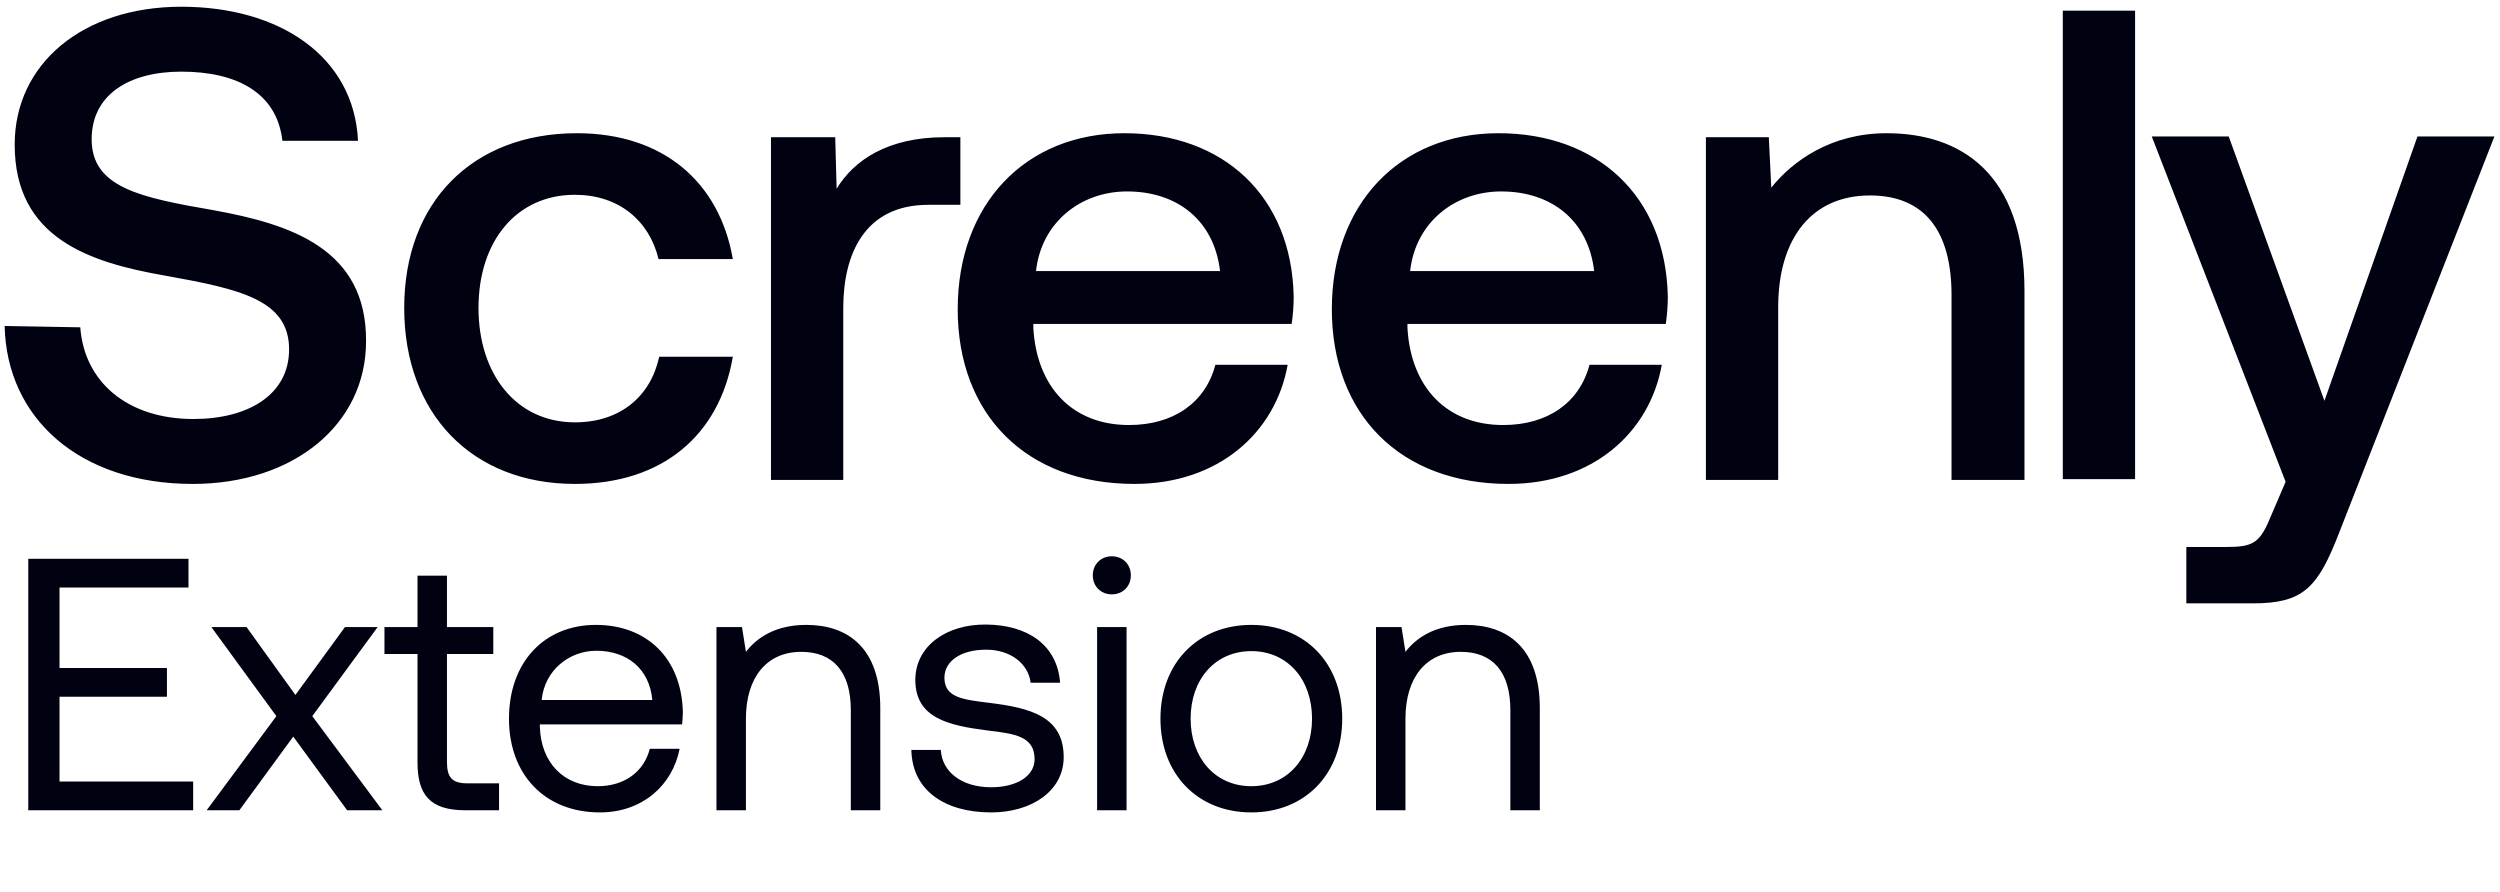
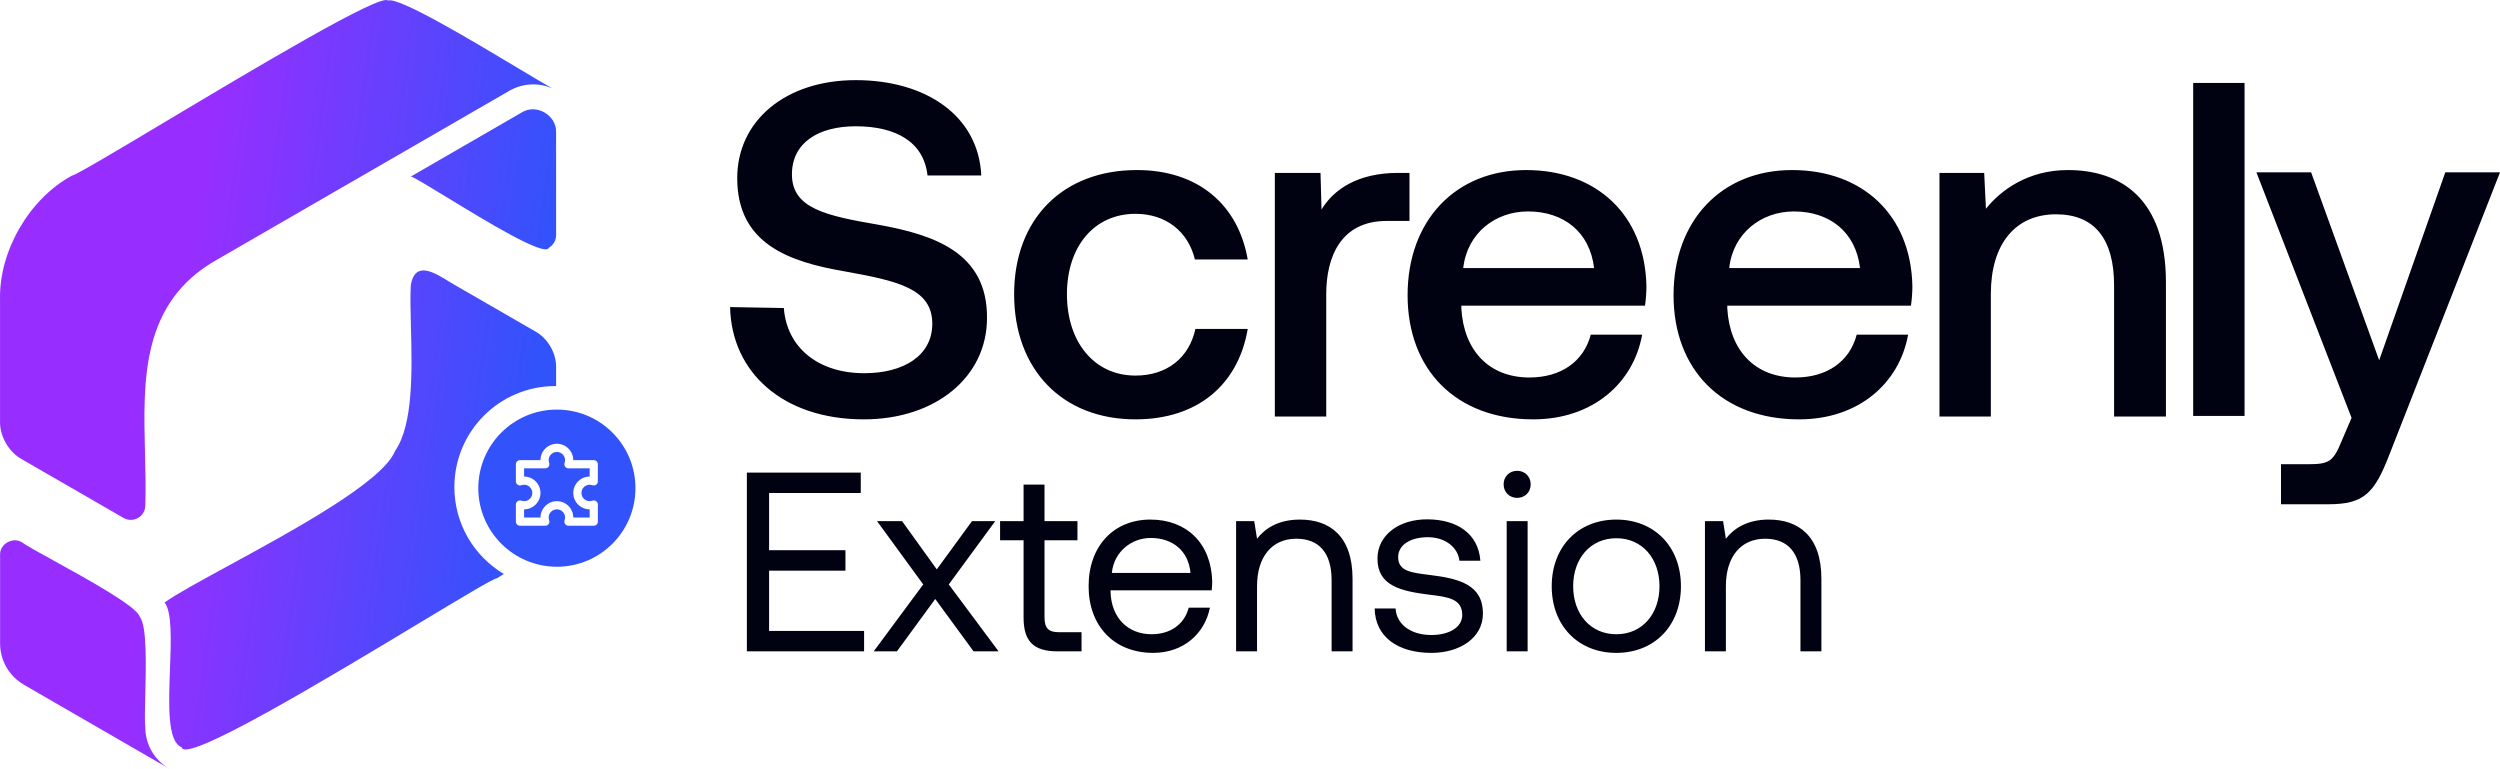
- <svg xmlns="http://www.w3.org/2000/svg" width="289" height="103" viewBox="0 0 289 103" fill="none">
-   <path fill-rule="evenodd" clip-rule="evenodd" d="M22.355 48.437C14.773 48.437 9.744 44.182 9.28 37.837L0.537 37.683C0.769 48.36 9.202 55.942 22.278 55.942C33.961 55.942 42.316 49.056 42.316 39.462C42.394 28.785 33.651 25.922 24.676 24.298C16.166 22.828 10.595 21.667 10.595 16.097C10.595 10.99 14.85 8.282 20.962 8.282C27.462 8.282 32.026 10.784 32.645 16.277H37.017H41.388C40.924 6.529 32.336 0.778 20.962 0.778C9.589 0.778 1.698 7.354 1.698 16.716C1.698 27.47 10.208 30.333 19.183 31.88C27.771 33.427 33.419 34.665 33.419 40.391C33.419 45.574 28.777 48.437 22.355 48.437ZM46.727 35.593C46.727 47.818 54.541 55.941 66.456 55.941C76.591 55.941 83.167 50.293 84.715 41.241H76.204C75.198 45.883 71.639 48.823 66.456 48.823C59.725 48.823 55.315 43.33 55.315 35.593C55.315 27.856 59.725 22.518 66.456 22.518C71.485 22.518 75.044 25.458 76.127 29.945H84.715C83.167 21.048 76.668 15.4 66.688 15.4C54.618 15.4 46.727 23.369 46.727 35.593ZM111.02 15.864V23.678H107.306C99.879 23.678 97.481 29.481 97.481 35.593V55.477H89.125V15.864H96.552L96.713 21.821C98.725 18.494 102.664 15.864 109.163 15.864H111.02ZM149.55 34.278C149.318 22.673 141.426 15.4 129.976 15.4C118.525 15.4 110.711 23.601 110.711 35.748C110.711 47.895 118.602 55.941 131.136 55.941C140.885 55.941 147.461 49.984 148.854 42.17H140.498C139.337 46.58 135.624 49.133 130.517 49.133C123.941 49.133 119.84 44.723 119.454 37.914V37.45H149.318C149.473 36.367 149.55 35.284 149.55 34.278ZM130.285 22.131C136.088 22.131 140.343 25.458 141.04 31.338H119.763C120.382 25.69 124.947 22.131 130.285 22.131ZM173.225 15.4C184.675 15.4 192.567 22.673 192.799 34.278C192.799 35.284 192.722 36.367 192.567 37.45H162.702V37.914C163.089 44.723 167.19 49.133 173.766 49.133C178.873 49.133 182.586 46.58 183.747 42.17H192.103C190.71 49.984 184.134 55.941 174.385 55.941C161.851 55.941 153.96 47.895 153.96 35.748C153.96 23.601 161.774 15.4 173.225 15.4ZM184.288 31.338C183.592 25.458 179.337 22.131 173.534 22.131C168.196 22.131 163.631 25.69 163.012 31.338H184.288ZM234.03 55.477V33.659C234.03 19.965 226.603 15.4 218.092 15.4C211.671 15.4 207.235 18.598 204.759 21.693L204.475 15.864H197.203V55.477H205.559V35.516C205.559 27.469 209.504 22.595 216.158 22.595C222.425 22.595 225.597 26.618 225.597 34.123V55.477H234.03ZM246.816 1.231V55.389H238.46V1.231H246.816ZM268.705 46.334L257.641 15.774H248.743L264.217 55.696L262.592 59.487C261.277 62.737 260.581 63.232 257.331 63.232H252.741V69.748H260.426C266.229 69.748 267.931 67.998 270.407 61.576L288.356 15.774H279.459L268.705 46.334Z" fill="#000212" />
-   <path d="M3.268 64.597H21.789V67.919H6.881V77.221H19.297V80.543H6.881V90.344H22.329V93.666H3.268V64.597ZM31.948 82.786L24.432 72.487H28.502L34.149 80.336L39.88 72.487H43.659L36.101 82.786L44.199 93.666H40.129L33.9 85.153L27.671 93.666H23.892L31.948 82.786ZM48.264 88.143V75.602H44.443V72.487H48.264V66.549H51.669V72.487H57.026V75.602H51.669V88.102C51.669 89.887 52.292 90.552 53.995 90.552H57.691V93.666H53.787C49.717 93.666 48.264 91.881 48.264 88.143ZM58.838 83.077C58.838 76.557 62.908 72.238 68.888 72.238C74.702 72.238 78.772 76.017 78.938 82.288C78.938 82.745 78.896 83.243 78.855 83.741H62.41V84.032C62.534 88.143 65.151 90.884 69.096 90.884C72.086 90.884 74.411 89.306 75.117 86.565H78.564C77.734 90.801 74.245 93.915 69.345 93.915C62.991 93.915 58.838 89.555 58.838 83.077ZM62.617 80.917H75.408C75.076 77.263 72.46 75.228 68.93 75.228C65.815 75.228 62.95 77.471 62.617 80.917ZM93.205 72.238C97.981 72.238 101.76 74.854 101.76 81.872V93.666H98.355V82.08C98.355 77.678 96.32 75.353 92.624 75.353C88.637 75.353 86.229 78.301 86.229 83.077V93.666H82.823V72.487H85.772L86.229 75.353C87.475 73.733 89.634 72.238 93.205 72.238ZM105.354 86.69H108.759C108.884 89.181 111.126 91.008 114.573 91.008C117.522 91.008 119.598 89.721 119.598 87.769C119.598 85.112 117.314 84.821 114.2 84.447C109.59 83.866 105.811 82.994 105.811 78.592C105.811 74.73 109.341 72.155 113.992 72.197C118.768 72.238 122.214 74.522 122.547 78.924H119.141C118.892 76.764 116.857 75.103 113.992 75.103C111.126 75.103 109.175 76.391 109.175 78.343C109.175 80.668 111.376 80.876 114.366 81.249C119.1 81.831 122.962 82.828 122.962 87.52C122.962 91.465 119.224 93.915 114.573 93.915C109.175 93.915 105.437 91.341 105.354 86.69ZM128.528 64.306C129.773 64.306 130.728 65.22 130.728 66.507C130.728 67.795 129.773 68.708 128.528 68.708C127.282 68.708 126.327 67.795 126.327 66.507C126.327 65.22 127.282 64.306 128.528 64.306ZM126.825 72.487H130.23V93.666H126.825V72.487ZM144.654 93.915C138.467 93.915 134.148 89.513 134.148 83.077C134.148 76.64 138.467 72.238 144.654 72.238C150.842 72.238 155.161 76.64 155.161 83.077C155.161 89.513 150.842 93.915 144.654 93.915ZM144.654 90.884C148.848 90.884 151.672 87.603 151.672 83.077C151.672 78.55 148.848 75.269 144.654 75.269C140.46 75.269 137.636 78.55 137.636 83.077C137.636 87.603 140.46 90.884 144.654 90.884ZM169.447 72.238C174.223 72.238 178.002 74.854 178.002 81.872V93.666H174.597V82.08C174.597 77.678 172.562 75.353 168.866 75.353C164.879 75.353 162.471 78.301 162.471 83.077V93.666H159.066V72.487H162.014L162.471 75.353C163.717 73.733 165.876 72.238 169.447 72.238Z" fill="#000212" />
+ <svg xmlns="http://www.w3.org/2000/svg" width="107.564mm" height="33.073mm" viewBox="0 0 107.564 33.073" version="1.1" id="svg1" xml:space="preserve">
+   <defs id="defs1">
+     <linearGradient id="paint0_linear_1055_114" x1="32.517" y1="31.586" x2="90.304" y2="39.677" gradientUnits="userSpaceOnUse">
+       <stop stop-color="#972EFF" id="stop1" />
+       <stop offset="1" stop-color="#3153FC" id="stop2" />
+     </linearGradient>
+   </defs>
+   <g id="layer1" transform="translate(-30.13001,-30.68504)">
+     <g style="fill:none" id="g1" transform="matrix(0.2645833,0,0,0.2645833,61.40012,33.92695)">
+       <path fill-rule="evenodd" clip-rule="evenodd" d="M 22.355,48.437 C 14.773,48.437 9.744,44.182 9.28,37.837 L 0.537,37.683 c 0.232,10.677 8.665,18.259 21.741,18.259 11.683,0 20.039,-6.886 20.039,-16.48 0.077,-10.677 -8.665,-13.54 -17.64,-15.164 -8.511,-1.47 -14.081,-2.631 -14.081,-8.201 0,-5.106 4.255,-7.814 10.367,-7.814 6.499,0 11.064,2.502 11.683,7.995 h 4.371 4.371 C 40.924,6.529 32.336,0.778 20.962,0.778 9.589,0.778 1.698,7.354 1.698,16.716 c 0,10.754 8.511,13.617 17.485,15.164 8.588,1.547 14.236,2.785 14.236,8.511 0,5.184 -4.642,8.046 -11.064,8.046 z M 46.727,35.593 c 0,12.224 7.814,20.348 19.729,20.348 10.135,0 16.712,-5.648 18.259,-14.7 h -8.511 c -1.006,4.642 -4.565,7.582 -9.748,7.582 -6.731,0 -11.141,-5.493 -11.141,-13.23 0,-7.737 4.41,-13.075 11.141,-13.075 5.029,0 8.588,2.94 9.671,7.427 h 8.588 c -1.547,-8.897 -8.046,-14.545 -18.027,-14.545 -12.07,0 -19.961,7.969 -19.961,20.193 z M 111.02,15.864 v 7.814 h -3.714 c -7.427,0 -9.825,5.803 -9.825,11.915 v 19.884 h -8.356 v -39.613 h 7.427 l 0.161,5.957 c 2.012,-3.327 5.951,-5.957 12.45,-5.957 z m 38.53,18.414 c -0.232,-11.605 -8.124,-18.878 -19.574,-18.878 -11.451,0 -19.265,8.201 -19.265,20.348 0,12.147 7.891,20.193 20.425,20.193 9.749,0 16.325,-5.957 17.718,-13.772 h -8.356 c -1.161,4.41 -4.874,6.963 -9.981,6.963 -6.576,0 -10.677,-4.41 -11.063,-11.219 V 37.45 h 29.864 c 0.155,-1.083 0.232,-2.166 0.232,-3.172 z M 130.285,22.131 c 5.803,0 10.058,3.327 10.755,9.207 h -21.277 c 0.619,-5.648 5.184,-9.207 10.522,-9.207 z m 42.94,-6.731 c 11.45,0 19.342,7.273 19.574,18.878 0,1.006 -0.077,2.089 -0.232,3.172 h -29.865 v 0.464 c 0.387,6.808 4.488,11.219 11.064,11.219 5.107,0 8.82,-2.553 9.981,-6.963 h 8.356 c -1.393,7.814 -7.969,13.772 -17.718,13.772 -12.534,0 -20.425,-8.046 -20.425,-20.193 0,-12.147 7.814,-20.348 19.265,-20.348 z m 11.063,15.938 c -0.696,-5.88 -4.951,-9.207 -10.754,-9.207 -5.338,0 -9.903,3.559 -10.522,9.207 z M 234.03,55.477 V 33.659 c 0,-13.694 -7.427,-18.259 -15.938,-18.259 -6.421,0 -10.857,3.198 -13.333,6.293 l -0.284,-5.829 h -7.272 V 55.477 h 8.356 V 35.516 c 0,-8.046 3.945,-12.921 10.599,-12.921 6.267,0 9.439,4.023 9.439,11.528 V 55.477 Z M 246.816,1.231 V 55.389 H 238.46 V 1.231 Z M 268.705,46.334 257.641,15.774 h -8.898 l 15.474,39.922 -1.625,3.791 c -1.315,3.249 -2.011,3.745 -5.261,3.745 h -4.59 v 6.516 h 7.685 c 5.803,0 7.505,-1.75 9.981,-8.172 l 17.949,-45.803 h -8.897 z" fill="#000212" id="path1" />
+       <path d="M 3.268,64.597 H 21.789 v 3.322 H 6.881 v 9.302 H 19.297 v 3.322 H 6.881 v 9.801 H 22.329 v 3.322 H 3.268 Z M 31.948,82.786 24.432,72.487 h 4.07 l 5.648,7.849 5.731,-7.849 h 3.779 l -7.558,10.299 8.098,10.88 h -4.07 l -6.229,-8.513 -6.229,8.513 h -3.779 z m 16.316,5.357 V 75.602 h -3.821 v -3.115 h 3.821 v -5.938 h 3.405 v 5.938 h 5.357 v 3.115 h -5.357 v 12.5 c 0,1.786 0.623,2.45 2.325,2.45 h 3.696 v 3.115 H 53.787 c -4.07,0 -5.523,-1.786 -5.523,-5.523 z m 10.575,-5.066 c 0,-6.52 4.07,-10.839 10.05,-10.839 5.814,0 9.884,3.779 10.05,10.05 0,0.457 -0.042,0.955 -0.083,1.454 H 62.41 v 0.291 c 0.125,4.111 2.741,6.852 6.686,6.852 2.99,0 5.316,-1.578 6.021,-4.319 h 3.447 c -0.831,4.236 -4.319,7.35 -9.219,7.35 -6.354,0 -10.507,-4.36 -10.507,-10.839 z m 3.779,-2.159 h 12.79 c -0.332,-3.654 -2.948,-5.689 -6.478,-5.689 -3.115,0 -5.98,2.243 -6.312,5.689 z m 30.588,-8.679 c 4.776,0 8.555,2.616 8.555,9.634 V 93.666 H 98.355 V 82.08 c 0,-4.402 -2.035,-6.728 -5.731,-6.728 -3.987,0 -6.395,2.949 -6.395,7.724 V 93.666 H 82.823 V 72.487 h 2.949 l 0.457,2.865 C 87.475,73.733 89.634,72.238 93.205,72.238 Z m 12.149,14.452 h 3.405 c 0.125,2.492 2.367,4.319 5.814,4.319 2.949,0 5.025,-1.287 5.025,-3.239 0,-2.658 -2.284,-2.948 -5.398,-3.322 -4.61,-0.581 -8.389,-1.453 -8.389,-5.855 0,-3.862 3.53,-6.437 8.181,-6.395 4.776,0.042 8.222,2.326 8.555,6.728 h -3.406 c -0.249,-2.159 -2.284,-3.821 -5.149,-3.821 -2.866,0 -4.817,1.287 -4.817,3.239 0,2.325 2.201,2.533 5.191,2.907 4.734,0.581 8.596,1.578 8.596,6.271 0,3.945 -3.738,6.395 -8.389,6.395 -5.398,0 -9.136,-2.575 -9.219,-7.226 z m 23.174,-22.383 c 1.245,0 2.2,0.914 2.2,2.201 0,1.287 -0.955,2.201 -2.2,2.201 -1.246,0 -2.201,-0.914 -2.201,-2.201 0,-1.287 0.955,-2.201 2.201,-2.201 z m -1.703,8.181 h 3.405 v 21.179 h -3.405 z m 17.829,21.428 c -6.187,0 -10.506,-4.402 -10.506,-10.839 0,-6.437 4.319,-10.839 10.506,-10.839 6.188,0 10.507,4.402 10.507,10.839 0,6.437 -4.319,10.839 -10.507,10.839 z m 0,-3.031 c 4.194,0 7.018,-3.281 7.018,-7.807 0,-4.527 -2.824,-7.807 -7.018,-7.807 -4.194,0 -7.018,3.281 -7.018,7.807 0,4.527 2.824,7.807 7.018,7.807 z M 169.447,72.238 c 4.776,0 8.555,2.616 8.555,9.634 v 11.794 h -3.405 V 82.08 c 0,-4.402 -2.035,-6.728 -5.731,-6.728 -3.987,0 -6.395,2.949 -6.395,7.724 v 10.59 h -3.405 V 72.487 h 2.948 l 0.457,2.865 c 1.246,-1.62 3.405,-3.115 6.976,-3.115 z" fill="#000212" id="path2" />
+     </g>
+     <g style="fill:none" id="g2" transform="matrix(0.2645833,0,0,0.2645833,50.50349,48.1314)">
+       <path fill-rule="evenodd" clip-rule="evenodd" d="m 13.555,26.222 c 7.057,0 12.778,-5.721 12.778,-12.778 0,-7.057 -5.721,-12.778 -12.778,-12.778 -7.057,0 -12.778,5.721 -12.778,12.778 0,7.057 5.721,12.778 12.778,12.778 z M 10.888,8.889 c 0,-1.465 1.202,-2.667 2.667,-2.667 1.465,0 2.667,1.202 2.667,2.667 h 3.333 c 0.177,2e-5 0.346,0.07 0.471,0.195 0.125,0.125 0.195,0.295 0.195,0.471 v 2.784 c 0,0.107 -0.026,0.212 -0.075,0.307 -0.049,0.095 -0.121,0.177 -0.208,0.238 -0.087,0.061 -0.188,0.101 -0.294,0.115 -0.106,0.014 -0.214,0.003 -0.315,-0.033 -0.142,-0.051 -0.292,-0.077 -0.443,-0.078 -0.744,7e-4 -1.332,0.59 -1.332,1.333 0,0.744 0.589,1.333 1.333,1.333 0.151,-5e-4 0.3,-0.026 0.443,-0.077 0.101,-0.036 0.208,-0.047 0.314,-0.033 0.106,0.014 0.207,0.054 0.294,0.116 0.087,0.061 0.159,0.143 0.208,0.238 0.049,0.095 0.075,0.2 0.075,0.307 v 2.783 c -10e-5,0.177 -0.07,0.346 -0.195,0.471 -0.125,0.125 -0.295,0.195 -0.471,0.195 h -4.117 c -0.107,0 -0.212,-0.026 -0.307,-0.075 -0.095,-0.049 -0.176,-0.121 -0.238,-0.208 -0.061,-0.087 -0.101,-0.188 -0.115,-0.294 -0.014,-0.106 -0.003,-0.214 0.033,-0.314 0.051,-0.142 0.077,-0.292 0.078,-0.443 -7e-4,-0.744 -0.59,-1.332 -1.333,-1.332 -0.744,0 -1.333,0.588 -1.333,1.332 3e-4,0.151 0.026,0.301 0.077,0.444 0.036,0.101 0.047,0.208 0.033,0.314 -0.014,0.106 -0.054,0.207 -0.116,0.294 -0.061,0.087 -0.143,0.159 -0.238,0.208 -0.095,0.049 -0.2,0.075 -0.307,0.075 H 7.555 c -0.177,0 -0.346,-0.07 -0.471,-0.195 -0.125,-0.125 -0.195,-0.295 -0.195,-0.471 v -2.784 c -10e-6,-0.107 0.026,-0.212 0.075,-0.307 0.049,-0.095 0.121,-0.177 0.208,-0.238 0.087,-0.061 0.188,-0.101 0.294,-0.115 0.106,-0.014 0.214,-0.003 0.314,0.033 0.142,0.051 0.292,0.077 0.443,0.078 0.744,-7e-4 1.332,-0.59 1.332,-1.333 0,-0.744 -0.589,-1.333 -1.333,-1.333 -0.151,5e-4 -0.3,0.026 -0.443,0.077 C 7.678,13.001 7.571,13.012 7.465,12.998 7.359,12.983 7.258,12.944 7.171,12.882 7.084,12.821 7.013,12.739 6.963,12.645 6.914,12.55 6.888,12.444 6.888,12.338 V 9.555 C 6.888,9.378 6.959,9.209 7.084,9.084 7.209,8.959 7.378,8.889 7.555,8.889 Z m 4,-0.001 c -7e-4,-0.744 -0.59,-1.332 -1.333,-1.332 -0.744,0 -1.333,0.588 -1.333,1.332 3e-4,0.151 0.026,0.301 0.077,0.444 0.036,0.101 0.047,0.208 0.033,0.314 -0.014,0.106 -0.054,0.207 -0.116,0.294 -0.061,0.087 -0.143,0.158 -0.238,0.208 -0.095,0.049 -0.2,0.075 -0.307,0.075 H 8.222 v 1.333 c 1.465,0 2.667,1.202 2.667,2.667 0,1.465 -1.202,2.667 -2.667,2.667 v 1.333 h 2.667 c 0,-1.465 1.202,-2.667 2.667,-2.667 1.465,0 2.667,1.202 2.667,2.667 h 2.667 v -1.333 c -1.465,0 -2.667,-1.202 -2.667,-2.667 0,-1.465 1.202,-2.667 2.667,-2.667 v -1.333 h -3.45 c -0.107,0 -0.212,-0.026 -0.307,-0.075 C 15.036,10.098 14.954,10.026 14.893,9.939 14.831,9.851 14.791,9.75 14.777,9.644 14.763,9.538 14.774,9.431 14.81,9.33 14.861,9.188 14.888,9.038 14.888,8.887 Z" fill="#3253fc" id="path1-5" />
+     </g>
+     <g style="fill:none" id="g3" transform="matrix(0.2645833,0,0,0.2645833,30.13001,30.68504)">
+       <path fill-rule="evenodd" clip-rule="evenodd" d="m 3.554,74.683 16.535,9.543 c 0.71,0.403 1.602,0.441 2.359,0 0.758,-0.432 1.18,-1.228 1.18,-2.043 0.095,-2.748 0.024,-5.59 -0.049,-8.45 C 23.274,61.627 22.96,49.196 35.272,42.236 l 47.553,-27.469 c 2.147,-1.238 4.771,-1.39 7.04,-0.37 0.312,0.172 0.555,0.297 0.719,0.37 -0.235,-0.137 -0.475,-0.26 -0.719,-0.37 -1.129,-0.62 -3.161,-1.837 -5.623,-3.312 h -1e-4 C 76.62,6.519 64.882,-0.514 63.096,0.084 61.92,-1.123 41.609,11.004 26.842,19.821 h -10e-5 C 18.841,24.598 12.468,28.403 11.649,28.588 4.715,32.377 -0.186,40.865 0.005,48.768 V 68.535 C -0.052,70.943 1.435,73.523 3.545,74.674 Z M 90.43,38.247 c 0,0.815 -0.422,1.602 -1.18,2.043 v 0.009 C 88.589,41.806 79.02,35.964 72.573,32.028 l -1e-4,-10e-5 c -2.99,-1.826 -5.309,-3.242 -5.756,-3.324 L 84.858,18.278 c 2.35,-1.467 5.659,0.451 5.572,3.223 z m -60.894,83.252 c 0.418,2.839 23.373,-10.981 38.433,-20.048 7.068,-4.256 12.397,-7.464 12.841,-7.412 0.383,-0.221 0.758,-0.455 1.124,-0.701 -4.818,-2.864 -8.046,-8.121 -8.046,-14.132 0,-9.073 7.355,-16.428 16.428,-16.428 0.038,0 0.076,10e-5 0.114,4e-4 v -3.037 c 0.058,-2.292 -1.362,-4.748 -3.376,-5.841 L 73.876,46.295 c -0.31,-0.171 -0.657,-0.385 -1.028,-0.614 l -5e-4,-3e-4 -9e-4,-5e-4 -2e-4,-1e-4 c -2.247,-1.384 -5.347,-3.293 -6.039,0.624 -0.112,1.833 -0.051,4.221 0.017,6.848 v 3e-4 2e-4 2e-4 2e-4 3e-4 c 0.181,7.09 0.406,15.911 -2.596,20.208 -2.001,4.976 -16.44,12.838 -27.065,18.623 l -3e-4,2e-4 c -4.652,2.533 -8.572,4.668 -10.398,5.988 1.223,1.559 1.052,6.125 0.875,10.836 -0.217,5.777 -0.442,11.77 1.887,12.7 z M 3.899,111.361 27.512,125 c -2.484,-1.439 -3.884,-4.038 -3.884,-6.723 -0.112,-0.873 -0.063,-2.839 -0.004,-5.171 0.122,-4.873 0.283,-11.347 -0.897,-12.813 C 22.27,98.627 14.27,94.217 8.697,91.144 l -4.6e-4,-3e-4 h -1.3e-4 l -9.2e-4,-5e-4 -2.2e-4,-1e-4 C 6.185,89.76 4.167,88.647 3.554,88.18 2.096,87.24 -0.081,88.487 0.014,90.223 v 14.405 c 0,2.686 1.391,5.285 3.884,6.724 z" fill="url(#paint0_linear_1055_114)" id="path1-3" style="fill:url(#paint0_linear_1055_114)" />
+     </g>
+   </g>
</svg>
